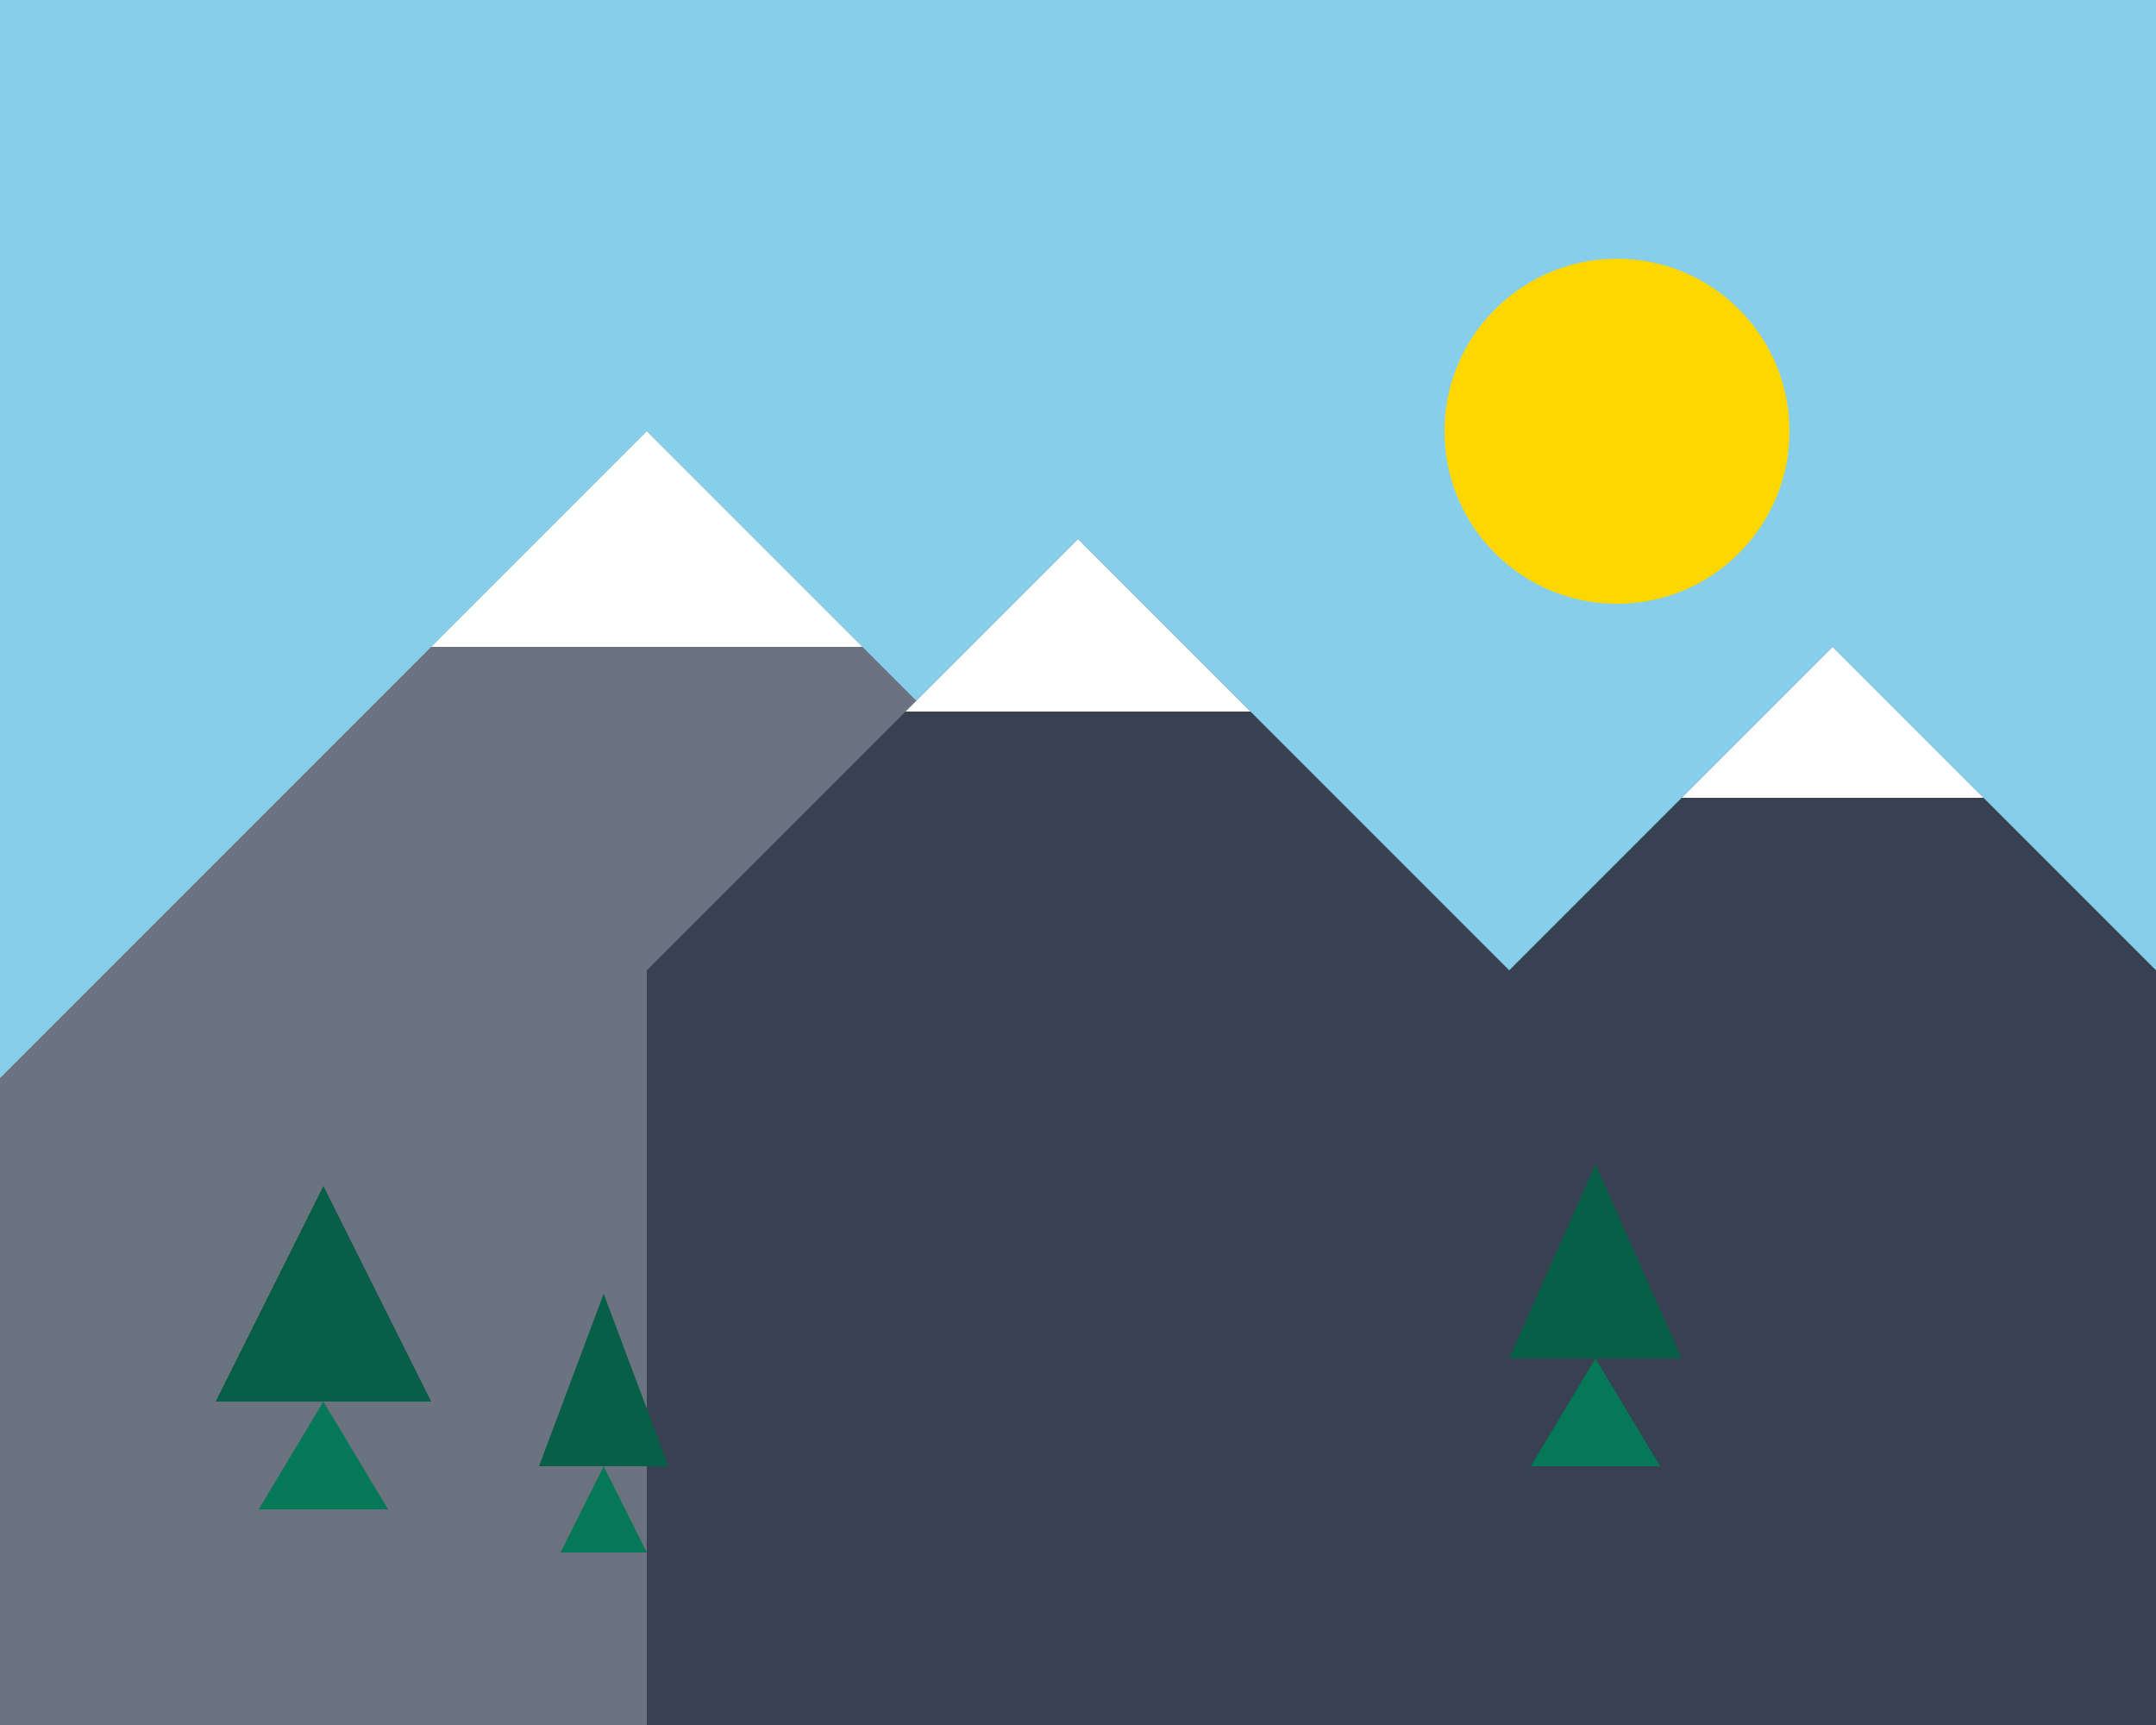
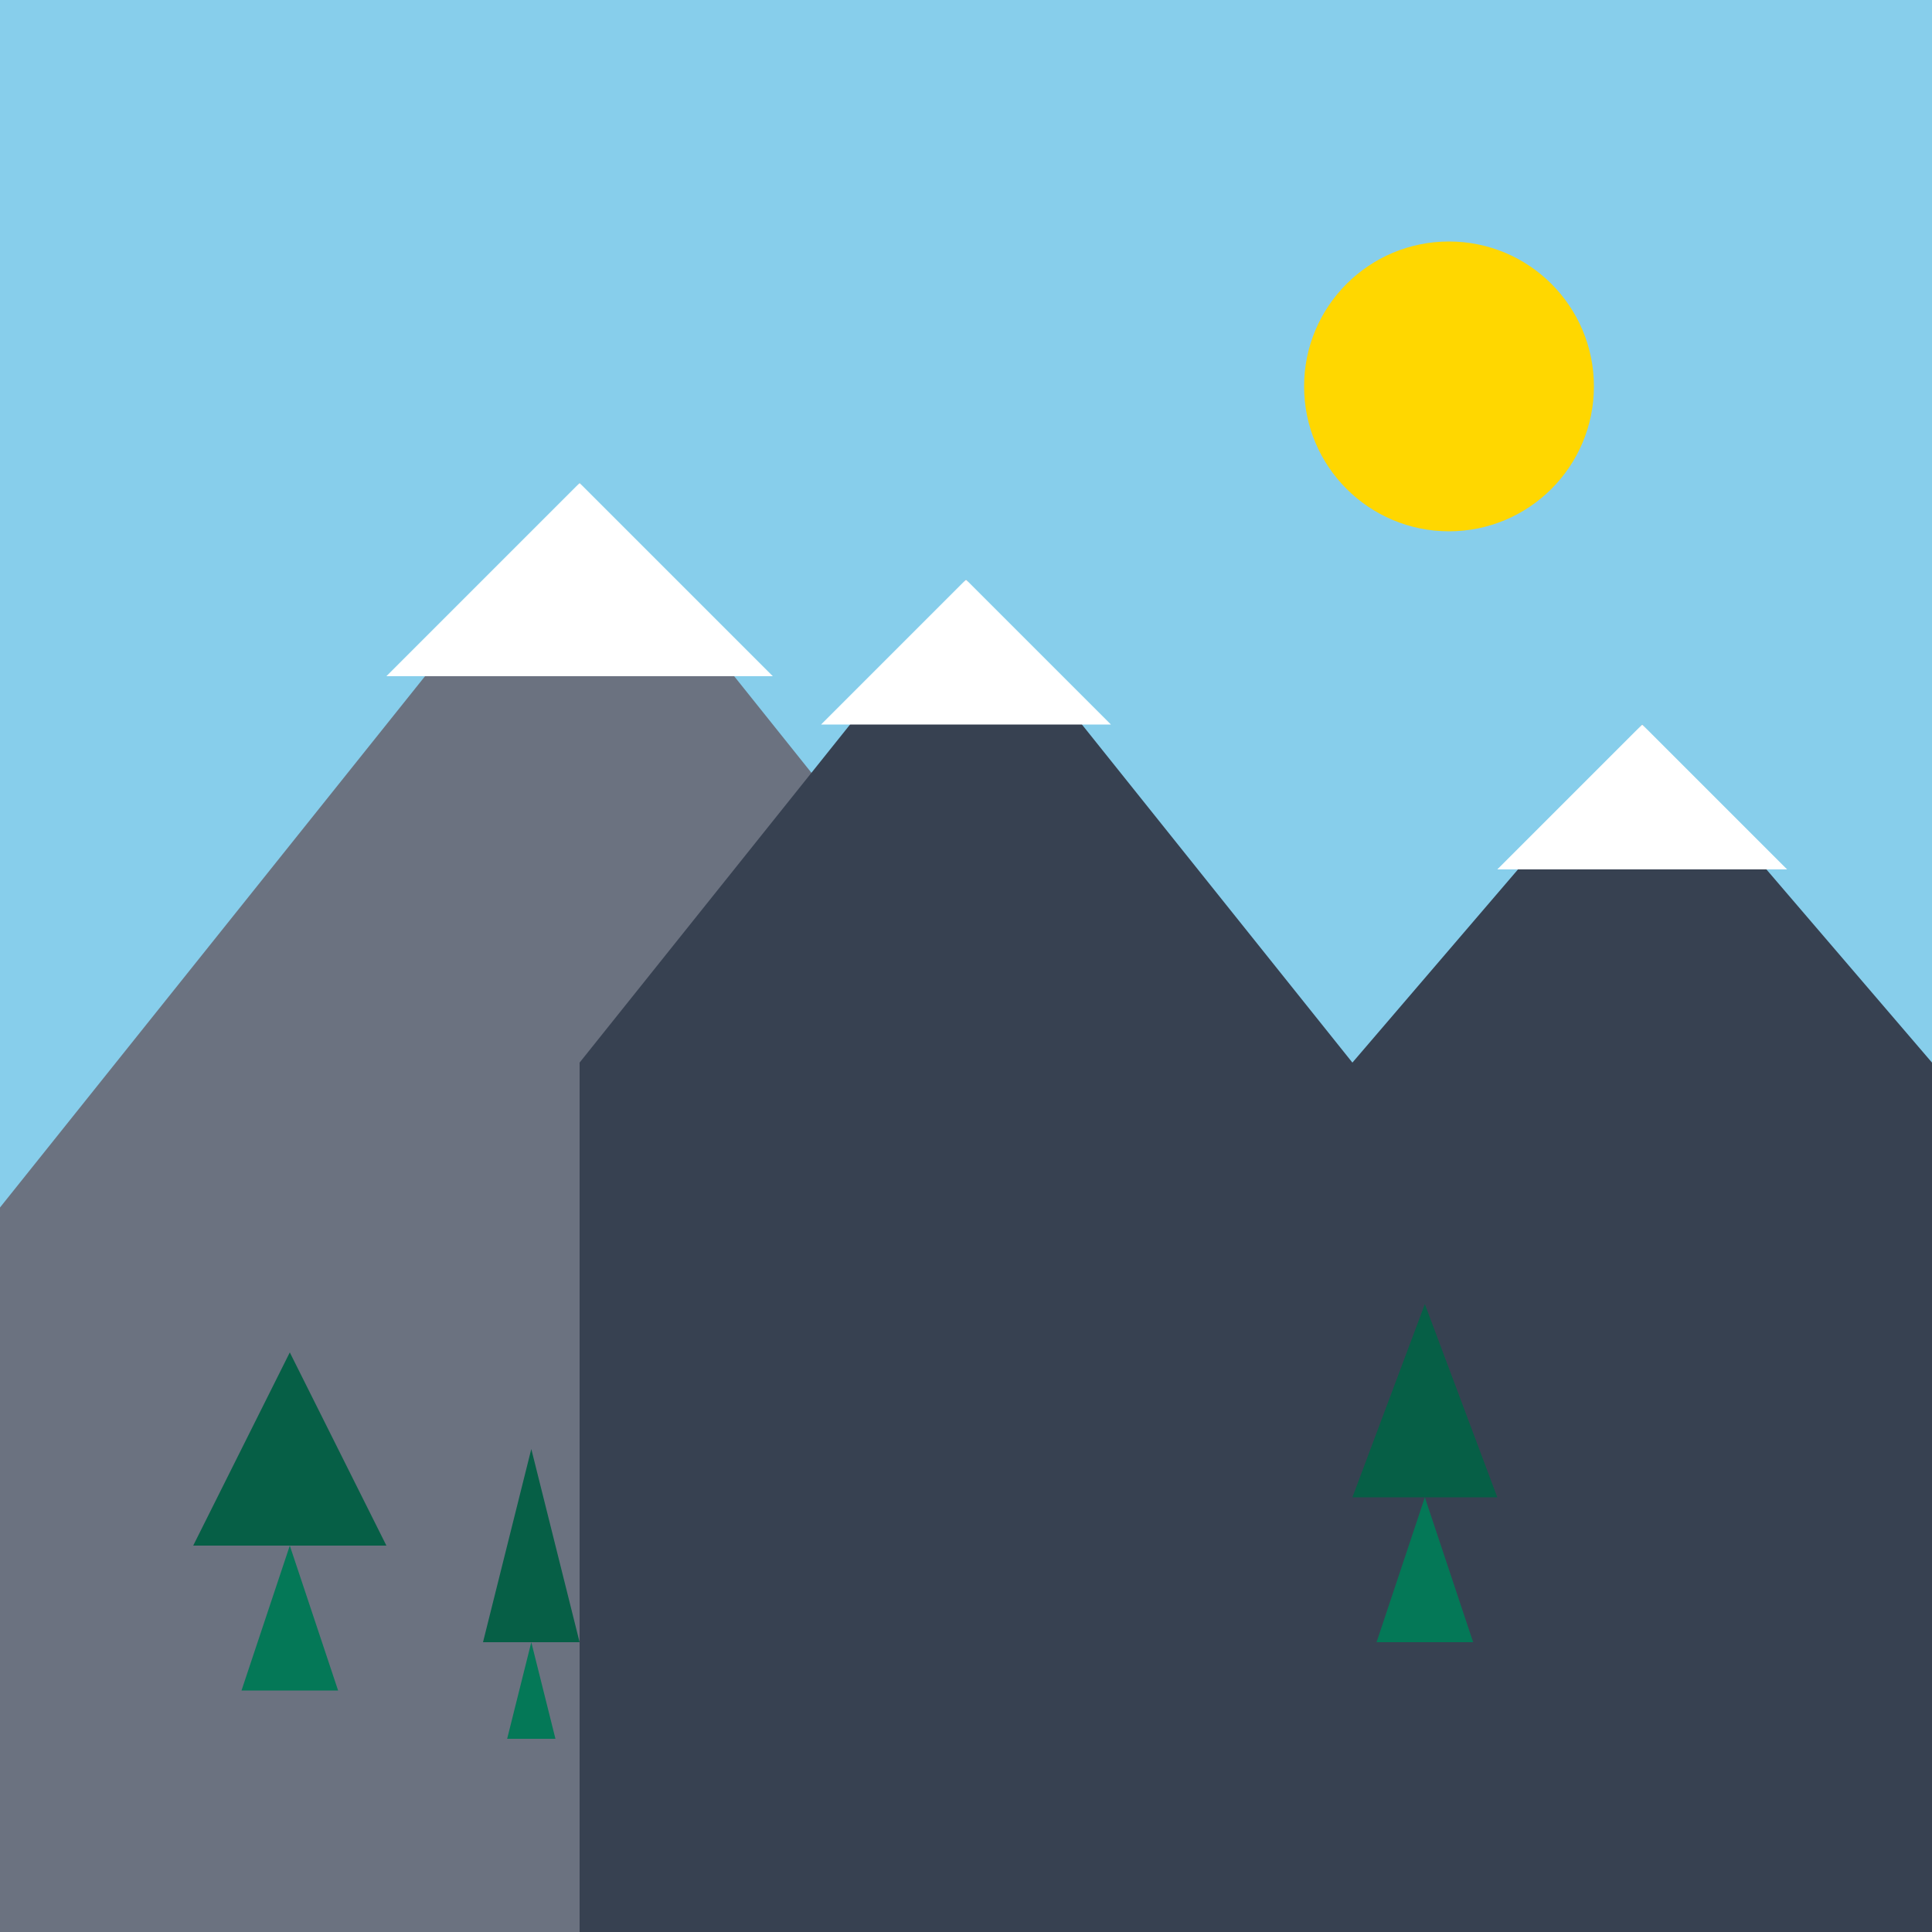
- <svg xmlns="http://www.w3.org/2000/svg" width="100" height="80" viewBox="0 0 100 80">
-   <rect width="100" height="80" fill="#87CEEB" />
-   <circle cx="75" cy="20" r="8" fill="#FFD700" />
-   <path d="M0 50 L30 20 L60 50 L60 80 L0 80 Z" fill="#6B7280" />
-   <path d="M30 45 L50 25 L70 45 L85 30 L100 45 L100 80 L30 80 Z" fill="#374151" />
-   <path d="M30 20 L20 30 L40 30 Z" fill="white" />
-   <path d="M50 25 L42 33 L58 33 Z" fill="white" />
-   <path d="M85 30 L78 37 L92 37 Z" fill="white" />
-   <path d="M10 65 L15 55 L20 65 Z" fill="#065F46" />
-   <path d="M12 70 L15 65 L18 70 Z" fill="#047857" />
-   <path d="M25 68 L28 60 L31 68 Z" fill="#065F46" />
-   <path d="M26 72 L28 68 L30 72 Z" fill="#047857" />
-   <path d="M70 63 L74 54 L78 63 Z" fill="#065F46" />
-   <path d="M71 68 L74 63 L77 68 Z" fill="#047857" />
+ <svg xmlns="http://www.w3.org/2000/svg" width="40" height="40" viewBox="0 0 40 40">
+   <rect width="40" height="40" fill="#87CEEB" />
+   <circle cx="30" cy="8" r="3" fill="#FFD700" />
+   <path d="M0 25 L12 10 L24 25 L24 40 L0 40 Z" fill="#6B7280" />
+   <path d="M12 22 L20 12 L28 22 L34 15 L40 22 L40 40 L12 40 Z" fill="#374151" />
+   <path d="M12 10 L8 14 L16 14 Z" fill="white" />
+   <path d="M20 12 L17 15 L23 15 Z" fill="white" />
+   <path d="M34 15 L31 18 L37 18 Z" fill="white" />
+   <path d="M4 32 L6 28 L8 32 Z" fill="#065F46" />
+   <path d="M5 35 L6 32 L7 35 Z" fill="#047857" />
+   <path d="M10 34 L11 30 L12 34 Z" fill="#065F46" />
+   <path d="M10.5 36 L11 34 L11.5 36 Z" fill="#047857" />
+   <path d="M28 31 L29.5 27 L31 31 Z" fill="#065F46" />
+   <path d="M28.5 34 L29.5 31 L30.5 34 Z" fill="#047857" />
</svg>
